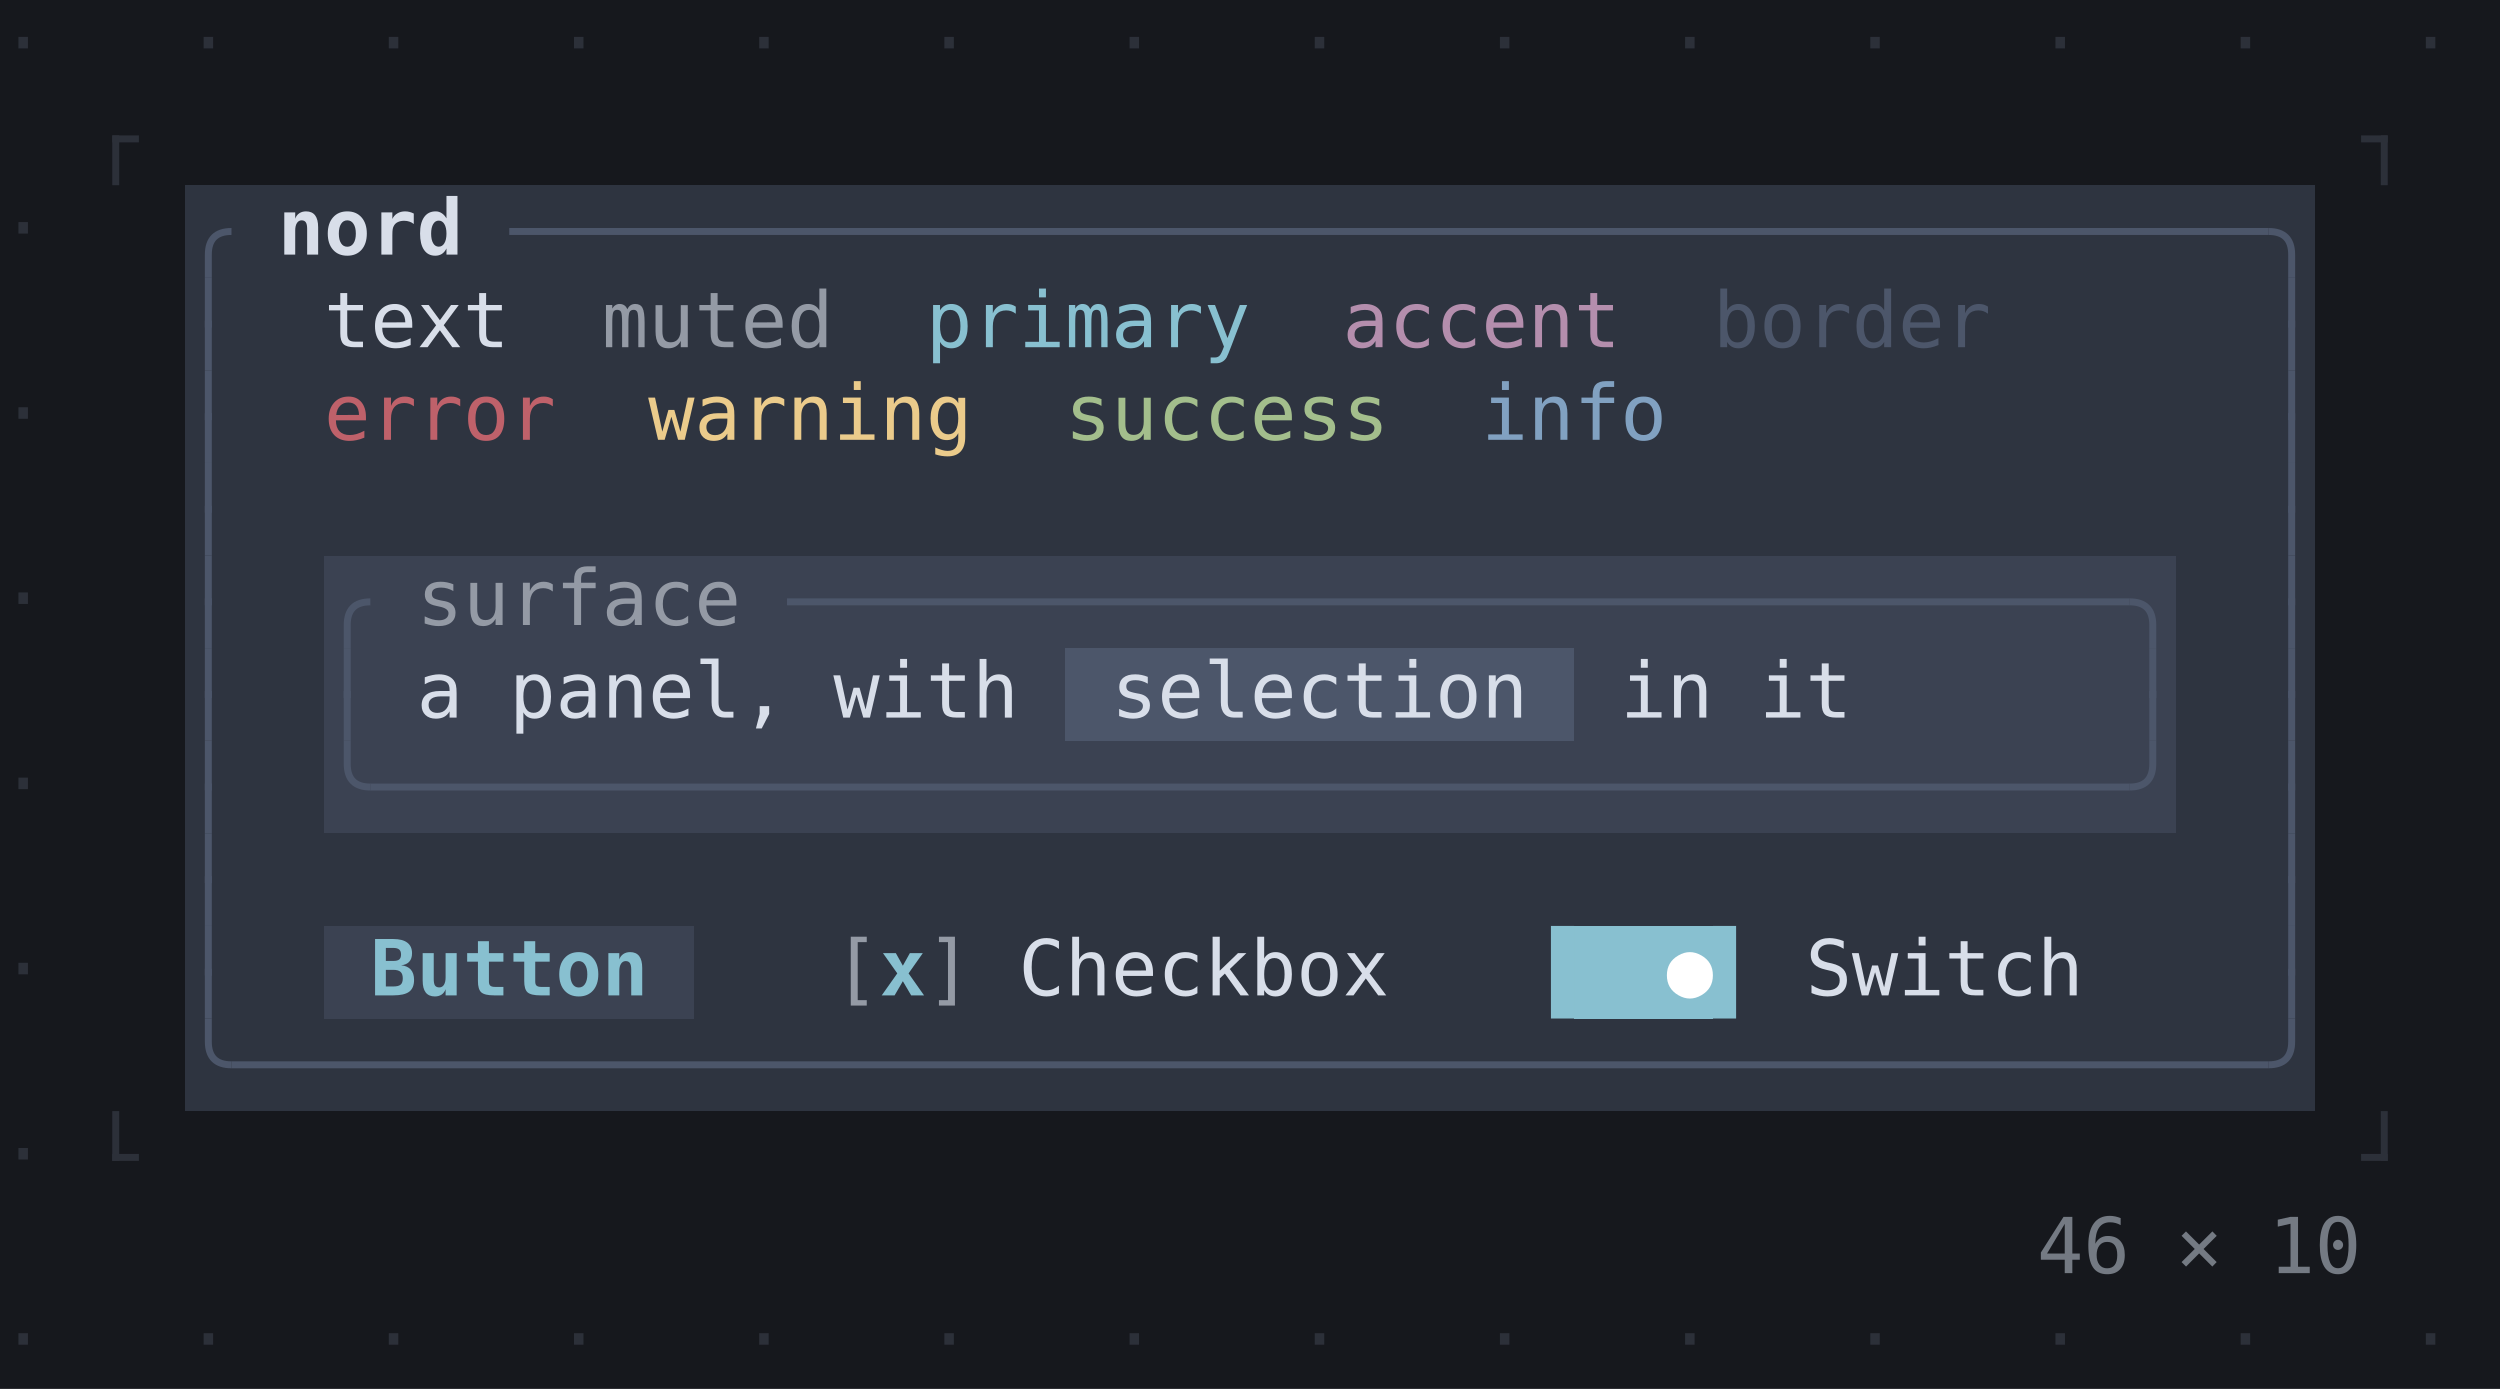
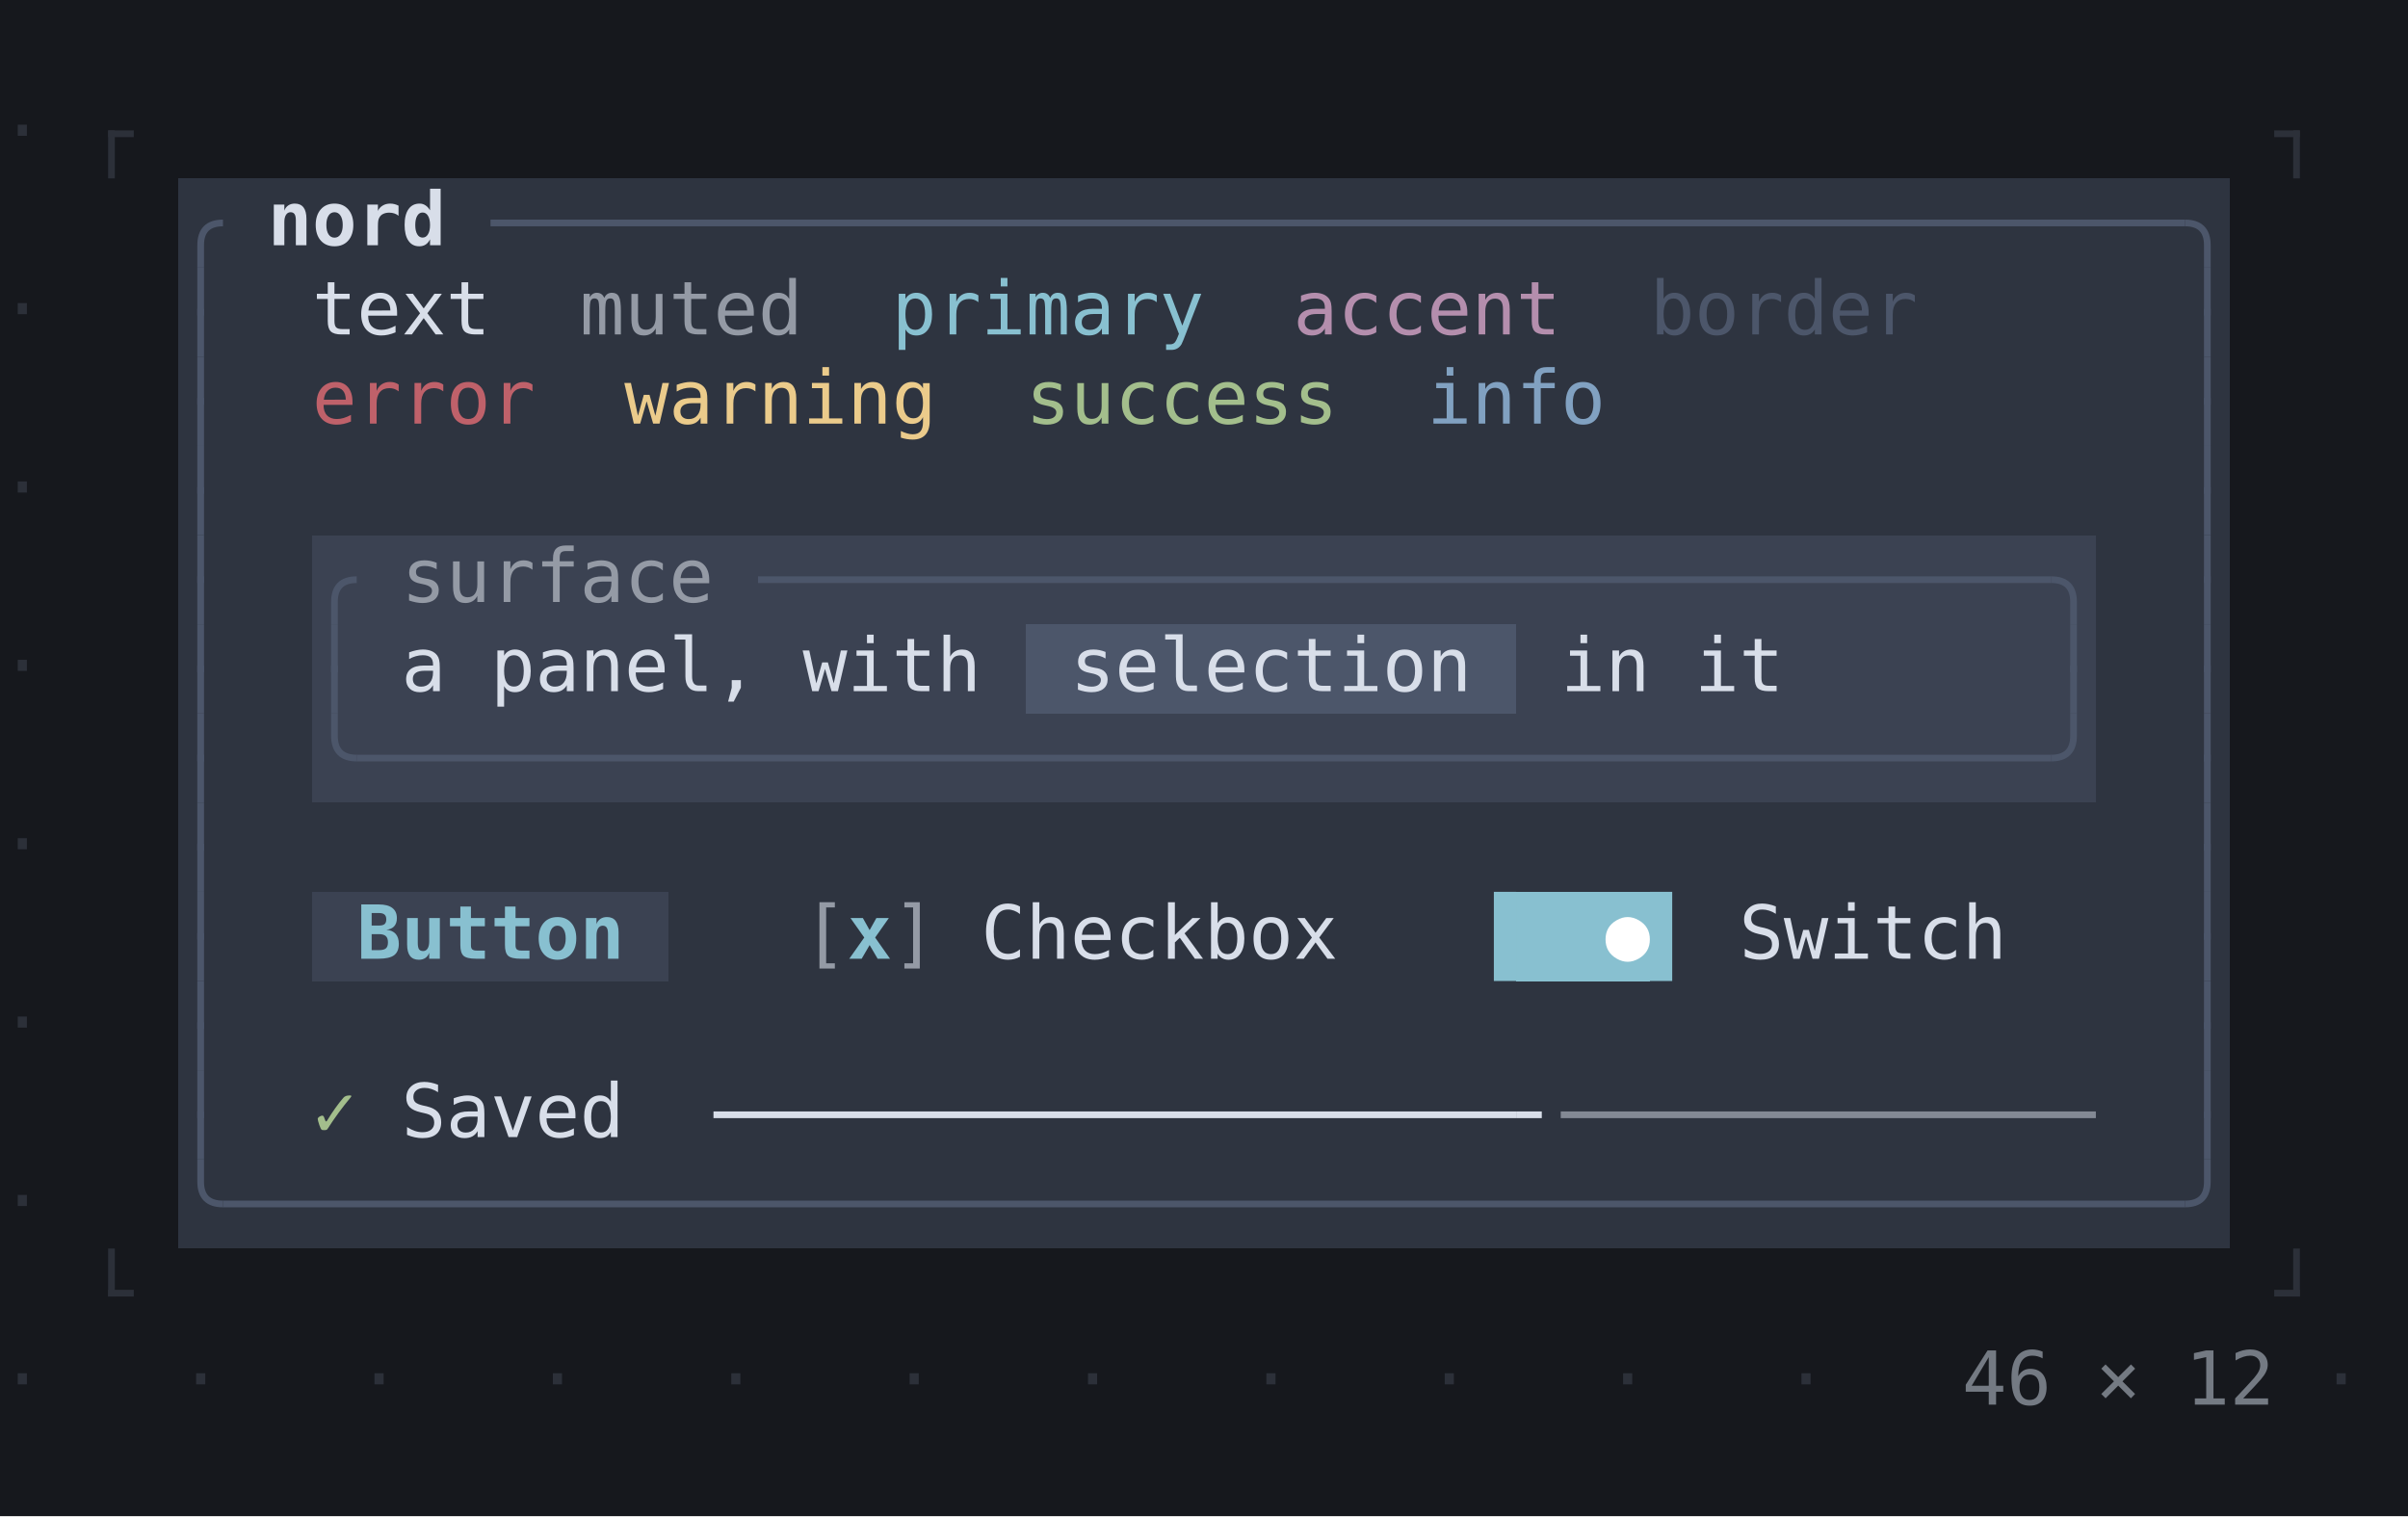
- <svg xmlns="http://www.w3.org/2000/svg" width="540" height="300" viewBox="0 0 540 300">
-   <rect width="540" height="300" fill="#16181d" />
+ <svg xmlns="http://www.w3.org/2000/svg" width="540" height="340" viewBox="0 0 540 340">
+   <rect width="540" height="340" fill="#16181d" />
  <g shape-rendering="crispEdges">
    <rect x="40" y="40" width="460" height="20" fill="#2e3440" />
    <rect x="40" y="60" width="460" height="20" fill="#2e3440" />
    <rect x="40" y="80" width="460" height="20" fill="#2e3440" />
    <rect x="40" y="100" width="460" height="20" fill="#2e3440" />
    <rect x="40" y="120" width="30" height="20" fill="#2e3440" />
    <rect x="70" y="120" width="400" height="20" fill="#3b4252" />
    <rect x="470" y="120" width="30" height="20" fill="#2e3440" />
    <rect x="40" y="140" width="30" height="20" fill="#2e3440" />
    <rect x="70" y="140" width="160" height="20" fill="#3b4252" />
    <rect x="230" y="140" width="110" height="20" fill="#4c566a" />
    <rect x="340" y="140" width="130" height="20" fill="#3b4252" />
    <rect x="470" y="140" width="30" height="20" fill="#2e3440" />
    <rect x="40" y="160" width="30" height="20" fill="#2e3440" />
    <rect x="70" y="160" width="400" height="20" fill="#3b4252" />
    <rect x="470" y="160" width="30" height="20" fill="#2e3440" />
    <rect x="40" y="180" width="460" height="20" fill="#2e3440" />
    <rect x="40" y="200" width="30" height="20" fill="#2e3440" />
    <rect x="70" y="200" width="80" height="20" fill="#3b4252" />
    <rect x="150" y="200" width="190" height="20" fill="#2e3440" />
    <rect x="340" y="200" width="30" height="20" fill="#88c0d0" />
    <rect x="370" y="200" width="130" height="20" fill="#2e3440" />
    <rect x="40" y="220" width="460" height="20" fill="#2e3440" />
+     <rect x="40" y="240" width="460" height="20" fill="#2e3440" />
+     <rect x="40" y="260" width="460" height="20" fill="#2e3440" />
  </g>
  <g fill="#2c3039">
    <rect x="24.25" y="29.25" width="1.5" height="10.75" />
    <rect x="24.25" y="29.25" width="5.75" height="1.5" />
    <rect x="514.25" y="29.25" width="1.5" height="10.75" />
    <rect x="510" y="29.25" width="5.75" height="1.5" />
-     <rect x="24.25" y="240" width="1.5" height="10.75" />
-     <rect x="24.25" y="249.25" width="5.75" height="1.5" />
-     <rect x="514.25" y="240" width="1.5" height="10.75" />
-     <rect x="510" y="249.25" width="5.75" height="1.5" />
+     <rect x="24.25" y="280" width="1.5" height="10.75" />
+     <rect x="24.25" y="289.25" width="5.75" height="1.5" />
+     <rect x="514.25" y="280" width="1.5" height="10.75" />
+     <rect x="510" y="289.25" width="5.75" height="1.5" />
  </g>
  <g fill="#4c566a">
    <path d="M50 50H50Q45 50 45 55V60" fill="none" stroke="#4c566a" stroke-width="1.5" />
    <rect x="110" y="49.25" width="380" height="1.5" />
    <path d="M490 50H490Q495 50 495 55V60" fill="none" stroke="#4c566a" stroke-width="1.5" />
    <rect x="44.25" y="60" width="1.5" height="10.75" />
    <rect x="44.25" y="69.25" width="1.5" height="10.75" />
    <rect x="494.25" y="60" width="1.5" height="10.75" />
    <rect x="494.25" y="69.25" width="1.5" height="10.75" />
    <rect x="44.25" y="80" width="1.5" height="10.75" />
    <rect x="44.25" y="89.25" width="1.5" height="10.75" />
    <rect x="494.25" y="80" width="1.5" height="10.75" />
    <rect x="494.25" y="89.25" width="1.5" height="10.75" />
    <rect x="44.25" y="100" width="1.5" height="10.75" />
    <rect x="44.25" y="109.25" width="1.5" height="10.75" />
    <rect x="494.25" y="100" width="1.5" height="10.75" />
    <rect x="494.25" y="109.25" width="1.5" height="10.75" />
    <rect x="44.25" y="120" width="1.5" height="10.75" />
    <rect x="44.25" y="129.25" width="1.5" height="10.75" />
    <path d="M80 130H80Q75 130 75 135V140" fill="none" stroke="#4c566a" stroke-width="1.5" />
    <rect x="170" y="129.25" width="290" height="1.5" />
    <path d="M460 130H460Q465 130 465 135V140" fill="none" stroke="#4c566a" stroke-width="1.5" />
    <rect x="494.25" y="120" width="1.5" height="10.75" />
    <rect x="494.25" y="129.25" width="1.5" height="10.75" />
    <rect x="44.25" y="140" width="1.5" height="10.75" />
    <rect x="44.25" y="149.25" width="1.5" height="10.75" />
    <rect x="74.25" y="140" width="1.5" height="10.75" />
    <rect x="74.25" y="149.25" width="1.5" height="10.75" />
    <rect x="464.25" y="140" width="1.5" height="10.75" />
    <rect x="464.25" y="149.25" width="1.5" height="10.75" />
    <rect x="494.25" y="140" width="1.5" height="10.75" />
    <rect x="494.25" y="149.25" width="1.5" height="10.75" />
    <rect x="44.25" y="160" width="1.5" height="10.75" />
    <rect x="44.25" y="169.25" width="1.5" height="10.75" />
    <path d="M80 170H80Q75 170 75 165V160" fill="none" stroke="#4c566a" stroke-width="1.5" />
    <rect x="80" y="169.25" width="380" height="1.5" />
    <path d="M460 170H460Q465 170 465 165V160" fill="none" stroke="#4c566a" stroke-width="1.5" />
    <rect x="494.25" y="160" width="1.5" height="10.75" />
    <rect x="494.25" y="169.25" width="1.5" height="10.75" />
    <rect x="44.25" y="180" width="1.5" height="10.75" />
    <rect x="44.25" y="189.25" width="1.5" height="10.75" />
    <rect x="494.25" y="180" width="1.5" height="10.75" />
    <rect x="494.25" y="189.25" width="1.5" height="10.75" />
    <rect x="44.25" y="200" width="1.5" height="10.75" />
    <rect x="44.25" y="209.25" width="1.5" height="10.75" />
    <rect x="494.25" y="200" width="1.5" height="10.75" />
    <rect x="494.25" y="209.25" width="1.5" height="10.75" />
-     <path d="M50 230H50Q45 230 45 225V220" fill="none" stroke="#4c566a" stroke-width="1.5" />
-     <rect x="50" y="229.25" width="440" height="1.5" />
-     <path d="M490 230H490Q495 230 495 225V220" fill="none" stroke="#4c566a" stroke-width="1.5" />
+     <rect x="44.25" y="220" width="1.5" height="10.75" />
+     <rect x="44.25" y="229.25" width="1.5" height="10.75" />
+     <rect x="494.25" y="220" width="1.5" height="10.75" />
+     <rect x="494.25" y="229.25" width="1.5" height="10.75" />
+     <rect x="44.25" y="240" width="1.5" height="10.75" />
+     <rect x="44.25" y="249.25" width="1.5" height="10.75" />
+     <rect x="494.25" y="240" width="1.5" height="10.75" />
+     <rect x="494.25" y="249.25" width="1.5" height="10.75" />
+     <path d="M50 270H50Q45 270 45 265V260" fill="none" stroke="#4c566a" stroke-width="1.5" />
+     <rect x="50" y="269.25" width="440" height="1.5" />
+     <path d="M490 270H490Q495 270 495 265V260" fill="none" stroke="#4c566a" stroke-width="1.5" />
  </g>
  <g fill="#88c0d0">
    <rect x="335" y="200" width="5" height="20" />
    <rect x="370" y="200" width="5" height="20" />
  </g>
+   <g fill="#d8dee9">
+     <rect x="160" y="249.25" width="180" height="1.5" />
+     <rect x="340" y="249.25" width="5.75" height="1.5" />
+   </g>
+   <g fill="#838994">
+     <rect x="350" y="249.25" width="120" height="1.5" />
+   </g>
  <g font-family="monospace" font-size="16.67" fill="#e6e8eb">
    <g fill="#2c3039">
-       <text x="0" y="15">·</text>
-     </g>
-     <g fill="#2c3039">
-       <text x="40" y="15">·</text>
-     </g>
-     <g fill="#2c3039">
-       <text x="80" y="15">·</text>
-     </g>
-     <g fill="#2c3039">
-       <text x="120" y="15">·</text>
-     </g>
-     <g fill="#2c3039">
-       <text x="160" y="15">·</text>
-     </g>
-     <g fill="#2c3039">
-       <text x="200" y="15">·</text>
-     </g>
-     <g fill="#2c3039">
-       <text x="240" y="15">·</text>
-     </g>
-     <g fill="#2c3039">
-       <text x="280" y="15">·</text>
-     </g>
-     <g fill="#2c3039">
-       <text x="320" y="15">·</text>
-     </g>
-     <g fill="#2c3039">
-       <text x="360" y="15">·</text>
-     </g>
-     <g fill="#2c3039">
-       <text x="400" y="15">·</text>
-     </g>
-     <g fill="#2c3039">
-       <text x="440" y="15">·</text>
-     </g>
-     <g fill="#2c3039">
-       <text x="480" y="15">·</text>
-     </g>
-     <g fill="#2c3039">
-       <text x="520" y="15">·</text>
-     </g>
-     <g fill="#2c3039">
-       <text x="0" y="55">·</text>
+       <text x="0" y="35">·</text>
    </g>
    <g fill="#d8dee9" font-weight="bold">
      <text x="60" y="55">n</text>
      <text x="70" y="55">o</text>
      <text x="80" y="55">r</text>
      <text x="90" y="55">d</text>
+     </g>
+     <g fill="#2c3039">
+       <text x="0" y="75">·</text>
    </g>
    <g fill="#d8dee9">
      <text x="70" y="75">t</text>
      <text x="80" y="75">e</text>
      <text x="90" y="75">x</text>
      <text x="100" y="75">t</text>
    </g>
    <g fill="#949aa5">
      <text x="130" y="75">m</text>
      <text x="140" y="75">u</text>
      <text x="150" y="75">t</text>
      <text x="160" y="75">e</text>
      <text x="170" y="75">d</text>
    </g>
    <g fill="#88c0d0">
      <text x="200" y="75">p</text>
      <text x="210" y="75">r</text>
      <text x="220" y="75">i</text>
      <text x="230" y="75">m</text>
      <text x="240" y="75">a</text>
      <text x="250" y="75">r</text>
      <text x="260" y="75">y</text>
    </g>
    <g fill="#b48ead">
      <text x="290" y="75">a</text>
      <text x="300" y="75">c</text>
      <text x="310" y="75">c</text>
      <text x="320" y="75">e</text>
      <text x="330" y="75">n</text>
      <text x="340" y="75">t</text>
    </g>
    <g fill="#4c566a">
      <text x="370" y="75">b</text>
      <text x="380" y="75">o</text>
      <text x="390" y="75">r</text>
      <text x="400" y="75">d</text>
      <text x="410" y="75">e</text>
      <text x="420" y="75">r</text>
    </g>
-     <g fill="#2c3039">
-       <text x="0" y="95">·</text>
-     </g>
    <g fill="#bf616a">
      <text x="70" y="95">e</text>
      <text x="80" y="95">r</text>
      <text x="90" y="95">r</text>
      <text x="100" y="95">o</text>
      <text x="110" y="95">r</text>
    </g>
    <g fill="#ebcb8b">
      <text x="140" y="95">w</text>
      <text x="150" y="95">a</text>
      <text x="160" y="95">r</text>
      <text x="170" y="95">n</text>
      <text x="180" y="95">i</text>
      <text x="190" y="95">n</text>
      <text x="200" y="95">g</text>
    </g>
    <g fill="#a3be8c">
      <text x="230" y="95">s</text>
      <text x="240" y="95">u</text>
      <text x="250" y="95">c</text>
      <text x="260" y="95">c</text>
      <text x="270" y="95">e</text>
      <text x="280" y="95">s</text>
      <text x="290" y="95">s</text>
    </g>
    <g fill="#81a1c1">
      <text x="320" y="95">i</text>
      <text x="330" y="95">n</text>
      <text x="340" y="95">f</text>
      <text x="350" y="95">o</text>
    </g>
    <g fill="#2c3039">
-       <text x="0" y="135">·</text>
+       <text x="0" y="115">·</text>
    </g>
    <g fill="#949aa5">
      <text x="90" y="135">s</text>
      <text x="100" y="135">u</text>
      <text x="110" y="135">r</text>
      <text x="120" y="135">f</text>
      <text x="130" y="135">a</text>
      <text x="140" y="135">c</text>
      <text x="150" y="135">e</text>
+     </g>
+     <g fill="#2c3039">
+       <text x="0" y="155">·</text>
    </g>
    <g fill="#d8dee9">
      <text x="90" y="155">a</text>
    </g>
    <g fill="#d8dee9">
      <text x="110" y="155">p</text>
      <text x="120" y="155">a</text>
      <text x="130" y="155">n</text>
      <text x="140" y="155">e</text>
      <text x="150" y="155">l</text>
      <text x="160" y="155">,</text>
    </g>
    <g fill="#d8dee9">
      <text x="180" y="155">w</text>
      <text x="190" y="155">i</text>
      <text x="200" y="155">t</text>
      <text x="210" y="155">h</text>
    </g>
    <g fill="#d8dee9">
      <text x="240" y="155">s</text>
      <text x="250" y="155">e</text>
      <text x="260" y="155">l</text>
      <text x="270" y="155">e</text>
      <text x="280" y="155">c</text>
      <text x="290" y="155">t</text>
      <text x="300" y="155">i</text>
      <text x="310" y="155">o</text>
      <text x="320" y="155">n</text>
    </g>
    <g fill="#d8dee9">
      <text x="350" y="155">i</text>
      <text x="360" y="155">n</text>
    </g>
    <g fill="#d8dee9">
      <text x="380" y="155">i</text>
      <text x="390" y="155">t</text>
    </g>
    <g fill="#2c3039">
-       <text x="0" y="175">·</text>
-     </g>
-     <g fill="#2c3039">
-       <text x="0" y="215">·</text>
+       <text x="0" y="195">·</text>
    </g>
    <g fill="#88c0d0" font-weight="bold">
      <text x="80" y="215">B</text>
      <text x="90" y="215">u</text>
      <text x="100" y="215">t</text>
      <text x="110" y="215">t</text>
      <text x="120" y="215">o</text>
      <text x="130" y="215">n</text>
    </g>
    <g fill="#949aa5">
      <text x="180" y="215">[</text>
    </g>
    <g fill="#88c0d0" font-weight="bold">
      <text x="190" y="215">x</text>
    </g>
    <g fill="#949aa5">
      <text x="200" y="215">]</text>
    </g>
    <g fill="#d8dee9">
      <text x="220" y="215">C</text>
      <text x="230" y="215">h</text>
      <text x="240" y="215">e</text>
      <text x="250" y="215">c</text>
      <text x="260" y="215">k</text>
      <text x="270" y="215">b</text>
      <text x="280" y="215">o</text>
      <text x="290" y="215">x</text>
    </g>
    <g fill="#ffffff">
      <text x="360" y="215">●</text>
    </g>
    <g fill="#d8dee9">
      <text x="390" y="215">S</text>
      <text x="400" y="215">w</text>
      <text x="410" y="215">i</text>
      <text x="420" y="215">t</text>
      <text x="430" y="215">c</text>
      <text x="440" y="215">h</text>
    </g>
    <g fill="#2c3039">
-       <text x="0" y="255">·</text>
+       <text x="0" y="235">·</text>
+     </g>
+     <g fill="#a3be8c" font-weight="bold">
+       <text x="70" y="255">✓</text>
+     </g>
+     <g fill="#d8dee9">
+       <text x="90" y="255">S</text>
+       <text x="100" y="255">a</text>
+       <text x="110" y="255">v</text>
+       <text x="120" y="255">e</text>
+       <text x="130" y="255">d</text>
+     </g>
+     <g fill="#2c3039">
+       <text x="0" y="275">·</text>
+     </g>
+     <g fill="#2c3039">
+       <text x="0" y="315">·</text>
+     </g>
+     <g fill="#2c3039">
+       <text x="40" y="315">·</text>
+     </g>
+     <g fill="#2c3039">
+       <text x="80" y="315">·</text>
+     </g>
+     <g fill="#2c3039">
+       <text x="120" y="315">·</text>
+     </g>
+     <g fill="#2c3039">
+       <text x="160" y="315">·</text>
+     </g>
+     <g fill="#2c3039">
+       <text x="200" y="315">·</text>
+     </g>
+     <g fill="#2c3039">
+       <text x="240" y="315">·</text>
+     </g>
+     <g fill="#2c3039">
+       <text x="280" y="315">·</text>
+     </g>
+     <g fill="#2c3039">
+       <text x="320" y="315">·</text>
+     </g>
+     <g fill="#2c3039">
+       <text x="360" y="315">·</text>
+     </g>
+     <g fill="#2c3039">
+       <text x="400" y="315">·</text>
    </g>
    <g fill="#747a83">
-       <text x="440" y="275">4</text>
-       <text x="450" y="275">6</text>
+       <text x="440" y="315">4</text>
+       <text x="450" y="315">6</text>
    </g>
    <g fill="#747a83">
-       <text x="470" y="275">×</text>
+       <text x="470" y="315">×</text>
    </g>
    <g fill="#747a83">
-       <text x="490" y="275">1</text>
-       <text x="500" y="275">0</text>
-     </g>
-     <g fill="#2c3039">
-       <text x="0" y="295">·</text>
-     </g>
-     <g fill="#2c3039">
-       <text x="40" y="295">·</text>
-     </g>
-     <g fill="#2c3039">
-       <text x="80" y="295">·</text>
-     </g>
-     <g fill="#2c3039">
-       <text x="120" y="295">·</text>
-     </g>
-     <g fill="#2c3039">
-       <text x="160" y="295">·</text>
-     </g>
-     <g fill="#2c3039">
-       <text x="200" y="295">·</text>
-     </g>
-     <g fill="#2c3039">
-       <text x="240" y="295">·</text>
-     </g>
-     <g fill="#2c3039">
-       <text x="280" y="295">·</text>
-     </g>
-     <g fill="#2c3039">
-       <text x="320" y="295">·</text>
-     </g>
-     <g fill="#2c3039">
-       <text x="360" y="295">·</text>
-     </g>
-     <g fill="#2c3039">
-       <text x="400" y="295">·</text>
-     </g>
-     <g fill="#2c3039">
-       <text x="440" y="295">·</text>
-     </g>
-     <g fill="#2c3039">
-       <text x="480" y="295">·</text>
-     </g>
-     <g fill="#2c3039">
-       <text x="520" y="295">·</text>
+       <text x="490" y="315">1</text>
+       <text x="500" y="315">2</text>
+     </g>
+     <g fill="#2c3039">
+       <text x="520" y="315">·</text>
    </g>
  </g>
  <g stroke-width="1" />
</svg>
